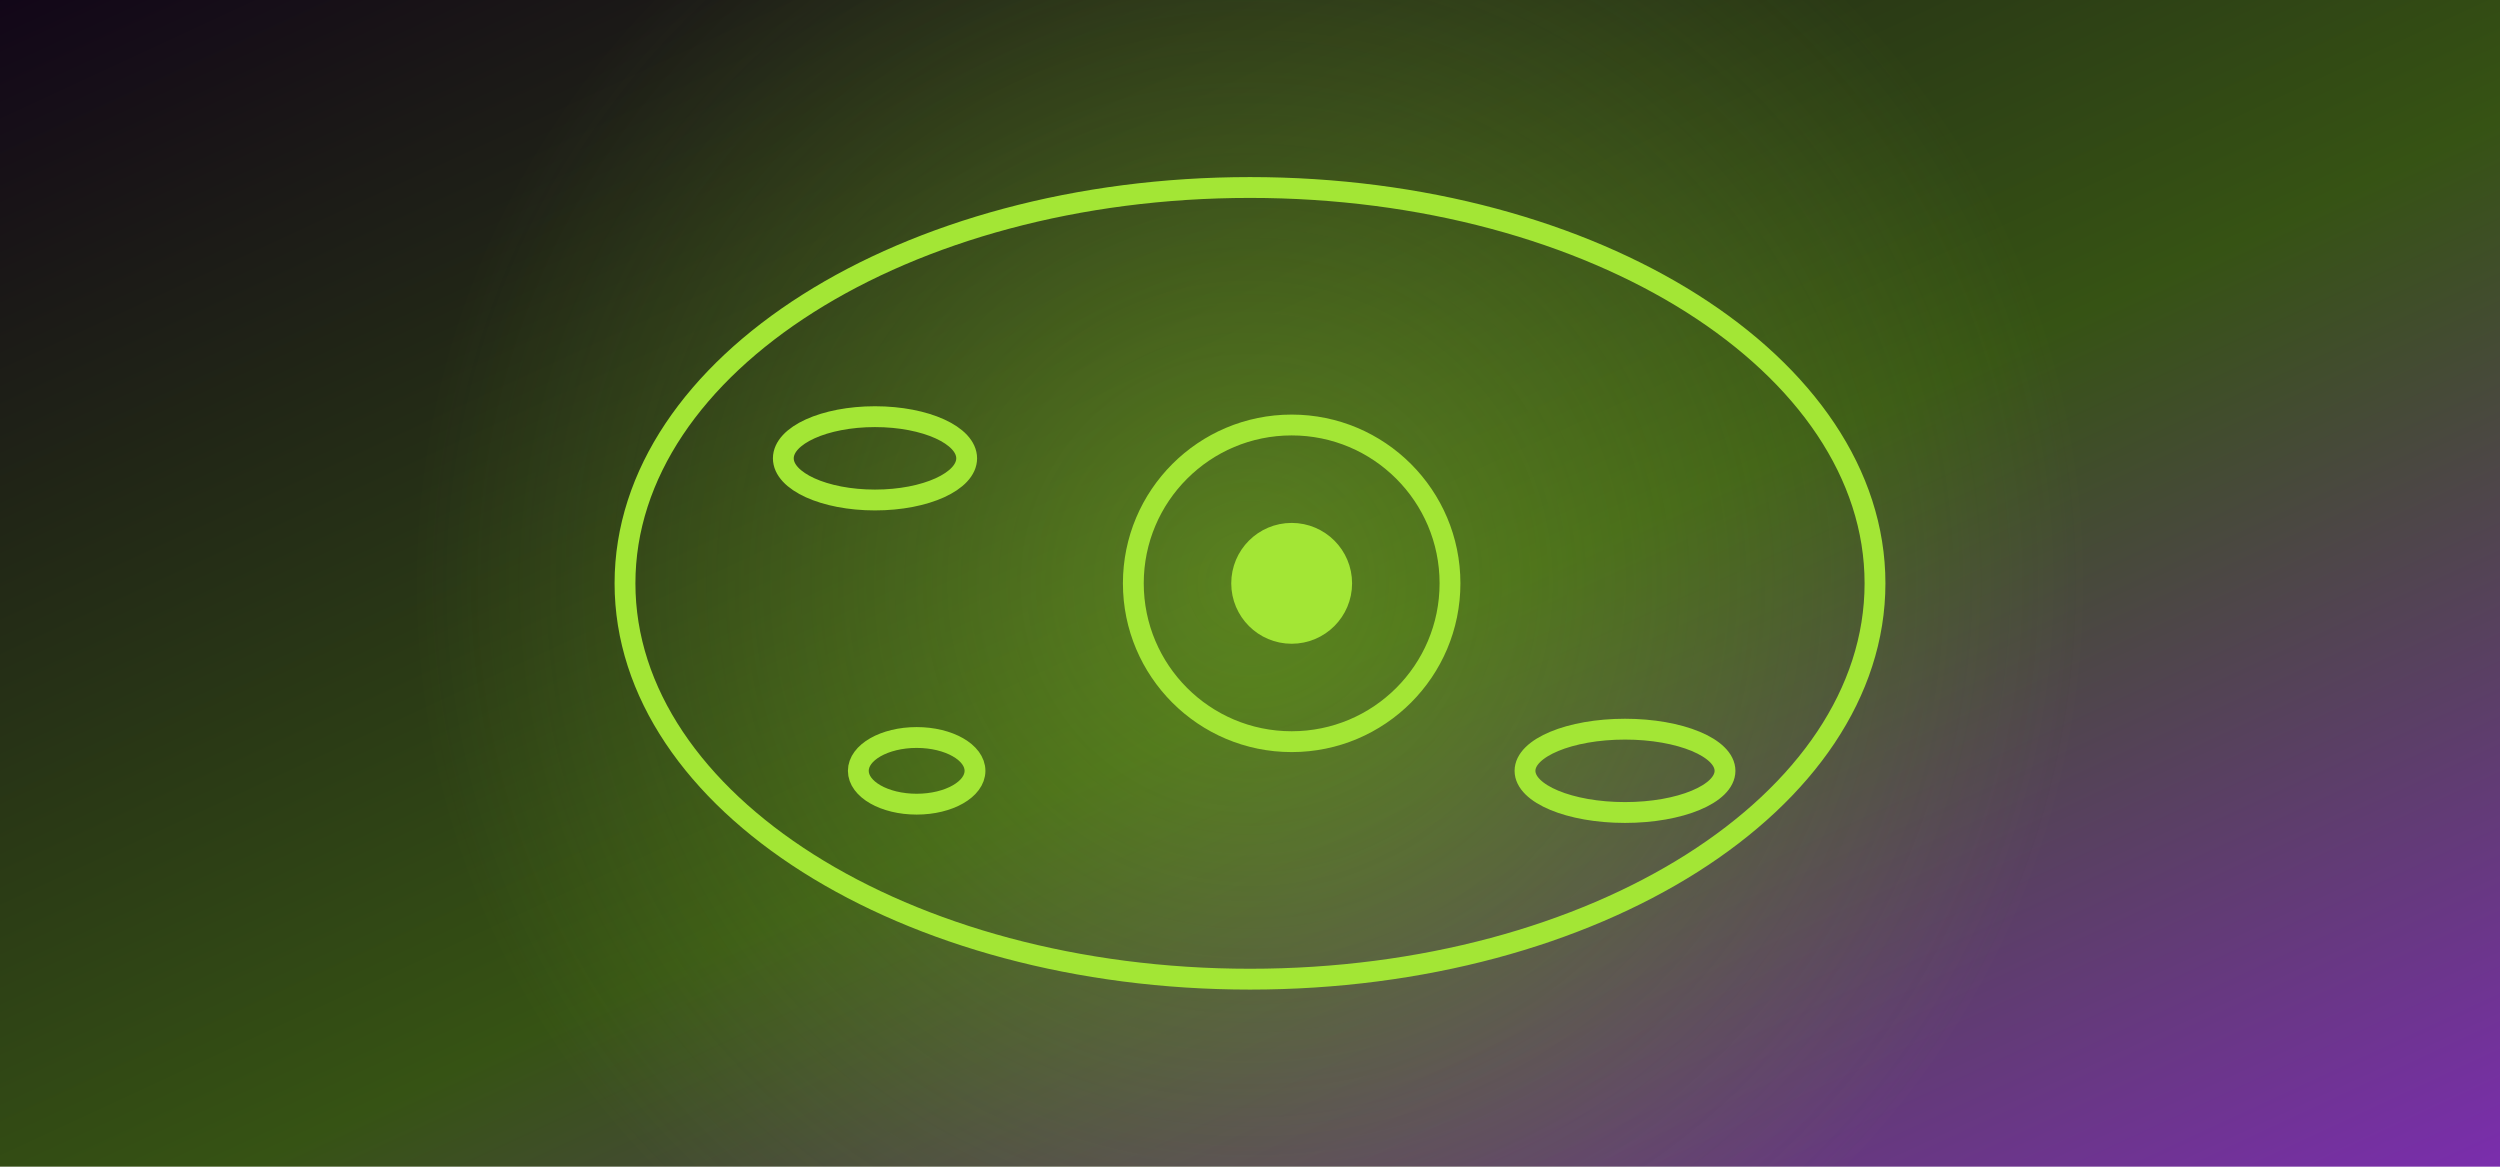
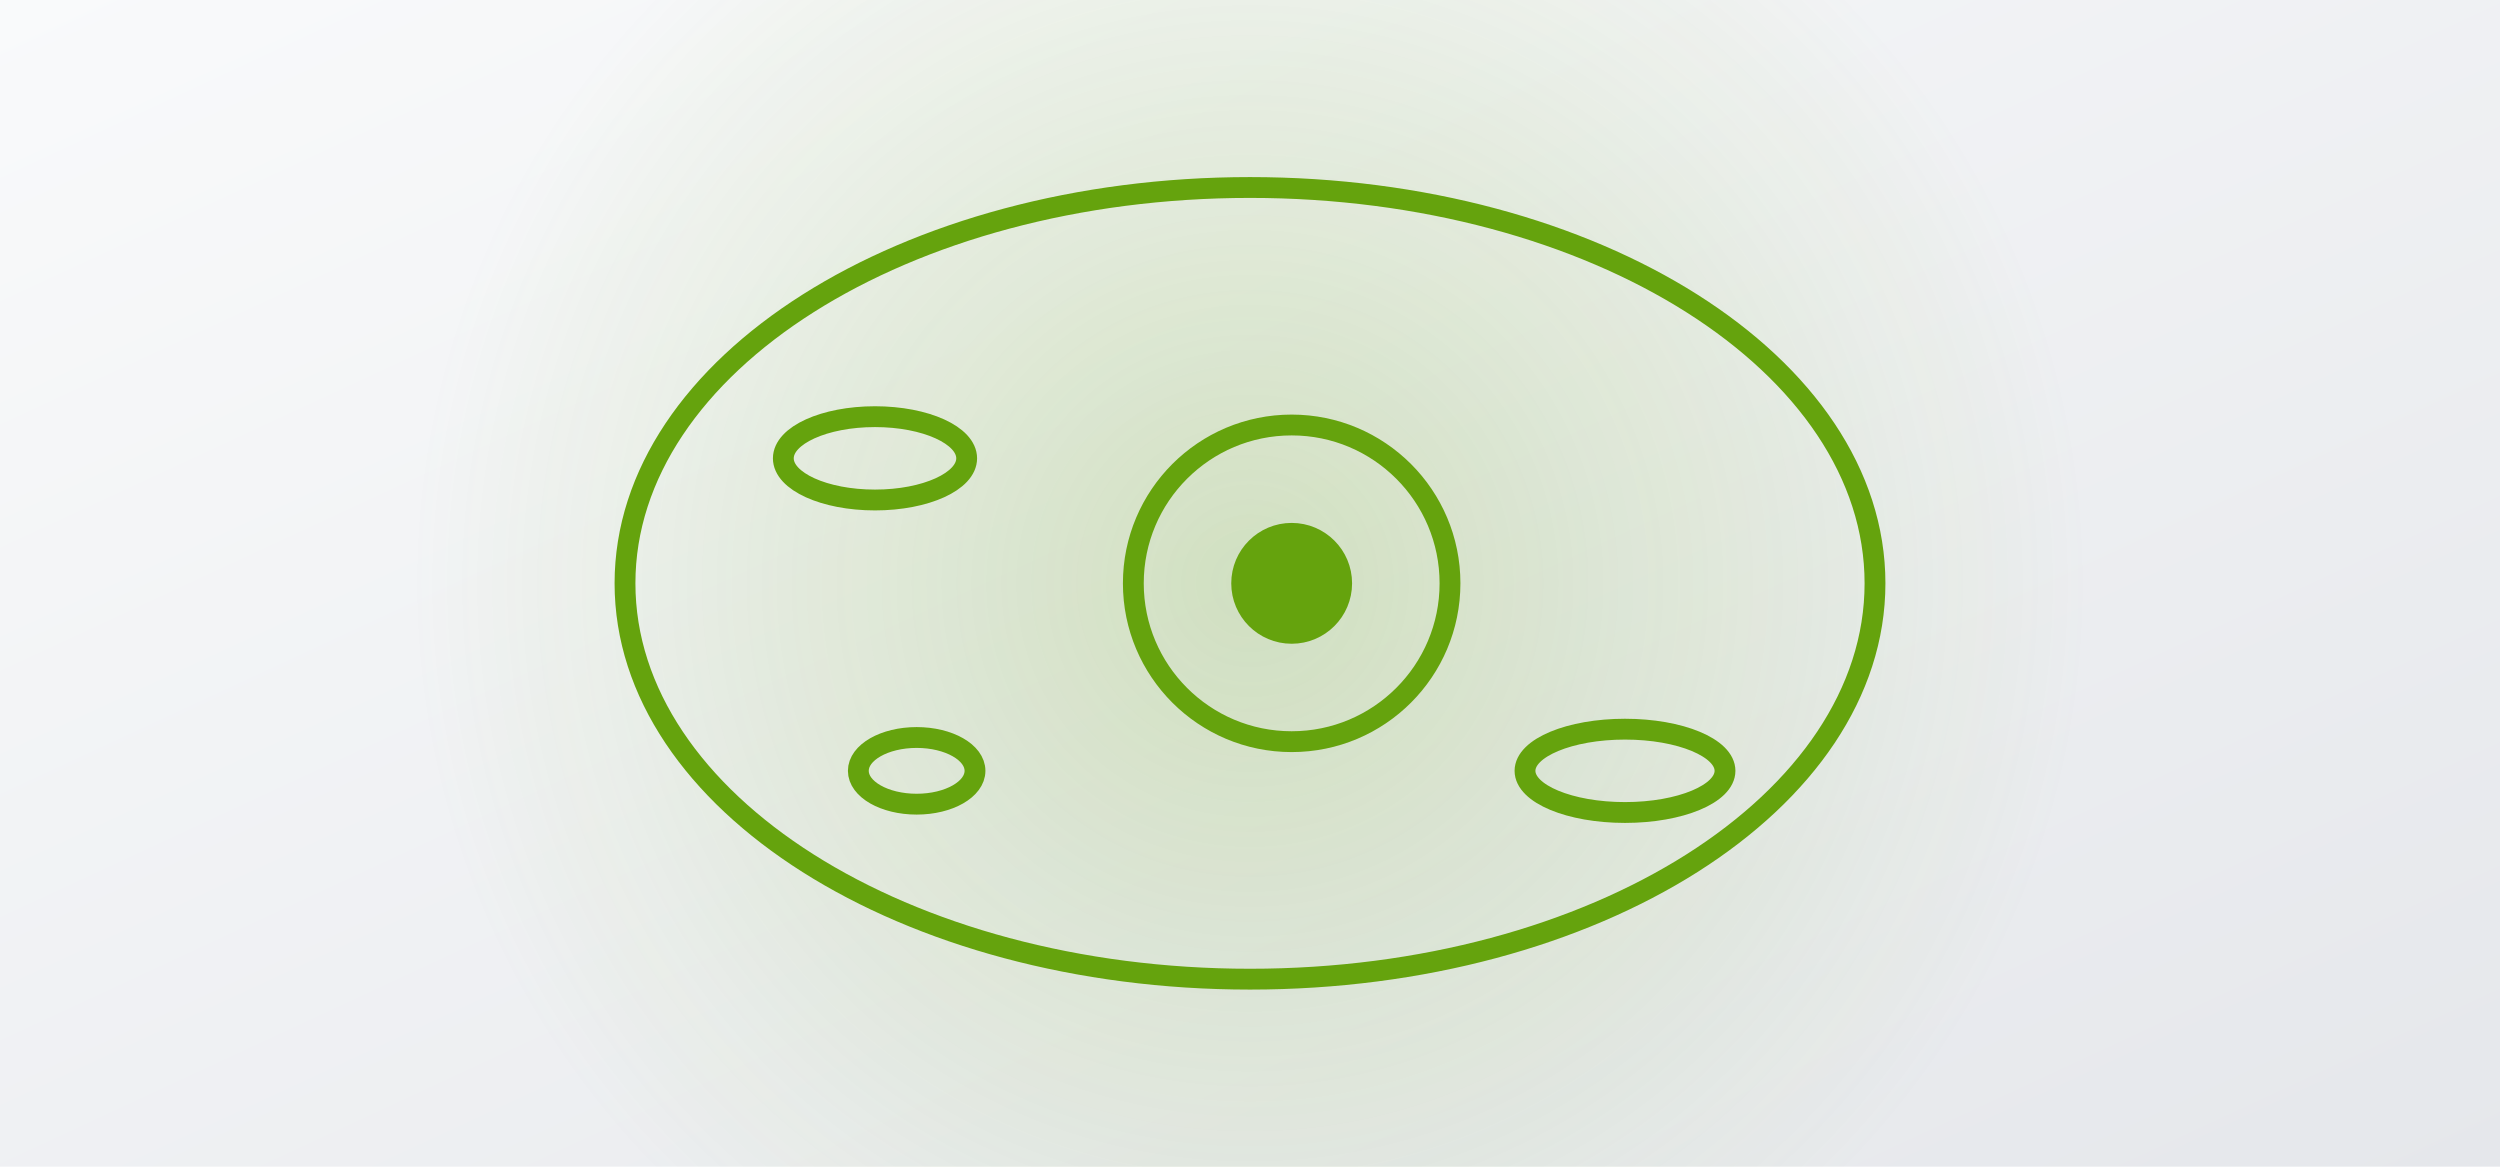
<svg xmlns="http://www.w3.org/2000/svg" viewBox="0 0 600 280">
  <defs>
    <linearGradient id="g" x1="0" y1="0" x2="1" y2="1">
-       <stop offset="0" stop-color="#120618" />
-       <stop offset=".55" stop-color="#365314" />
-       <stop offset="1" stop-color="#7B2DAE" />
+       <stop offset="0" stop-color="#f9fafb" />
+       <stop offset="1" stop-color="#e5e7eb" />
    </linearGradient>
    <radialGradient id="r" cx=".5" cy=".5" r=".5">
-       <stop offset="0" stop-color="#a3e635" stop-opacity=".35" />
-       <stop offset="1" stop-color="#a3e635" stop-opacity="0" />
+       <stop offset="0" stop-color="#65a30d" stop-opacity=".22" />
+       <stop offset="1" stop-color="#65a30d" stop-opacity="0" />
    </radialGradient>
  </defs>
  <rect width="600" height="280" fill="url(#g)" />
  <circle cx="300" cy="140" r="200" fill="url(#r)" />
-   <g fill="none" stroke="#a3e635" stroke-width="5" stroke-linecap="round" stroke-linejoin="round" color="#a3e635">
+   <g fill="none" stroke="#65a30d" stroke-width="5" stroke-linecap="round" stroke-linejoin="round" color="#65a30d">
    <ellipse cx="300" cy="140" rx="150" ry="95" />
    <circle cx="310" cy="140" r="38" />
    <circle cx="310" cy="140" r="12" fill="currentColor" />
    <ellipse cx="210" cy="110" rx="22" ry="10" />
    <ellipse cx="390" cy="185" rx="24" ry="10" />
    <ellipse cx="220" cy="185" rx="14" ry="8" />
  </g>
</svg>
